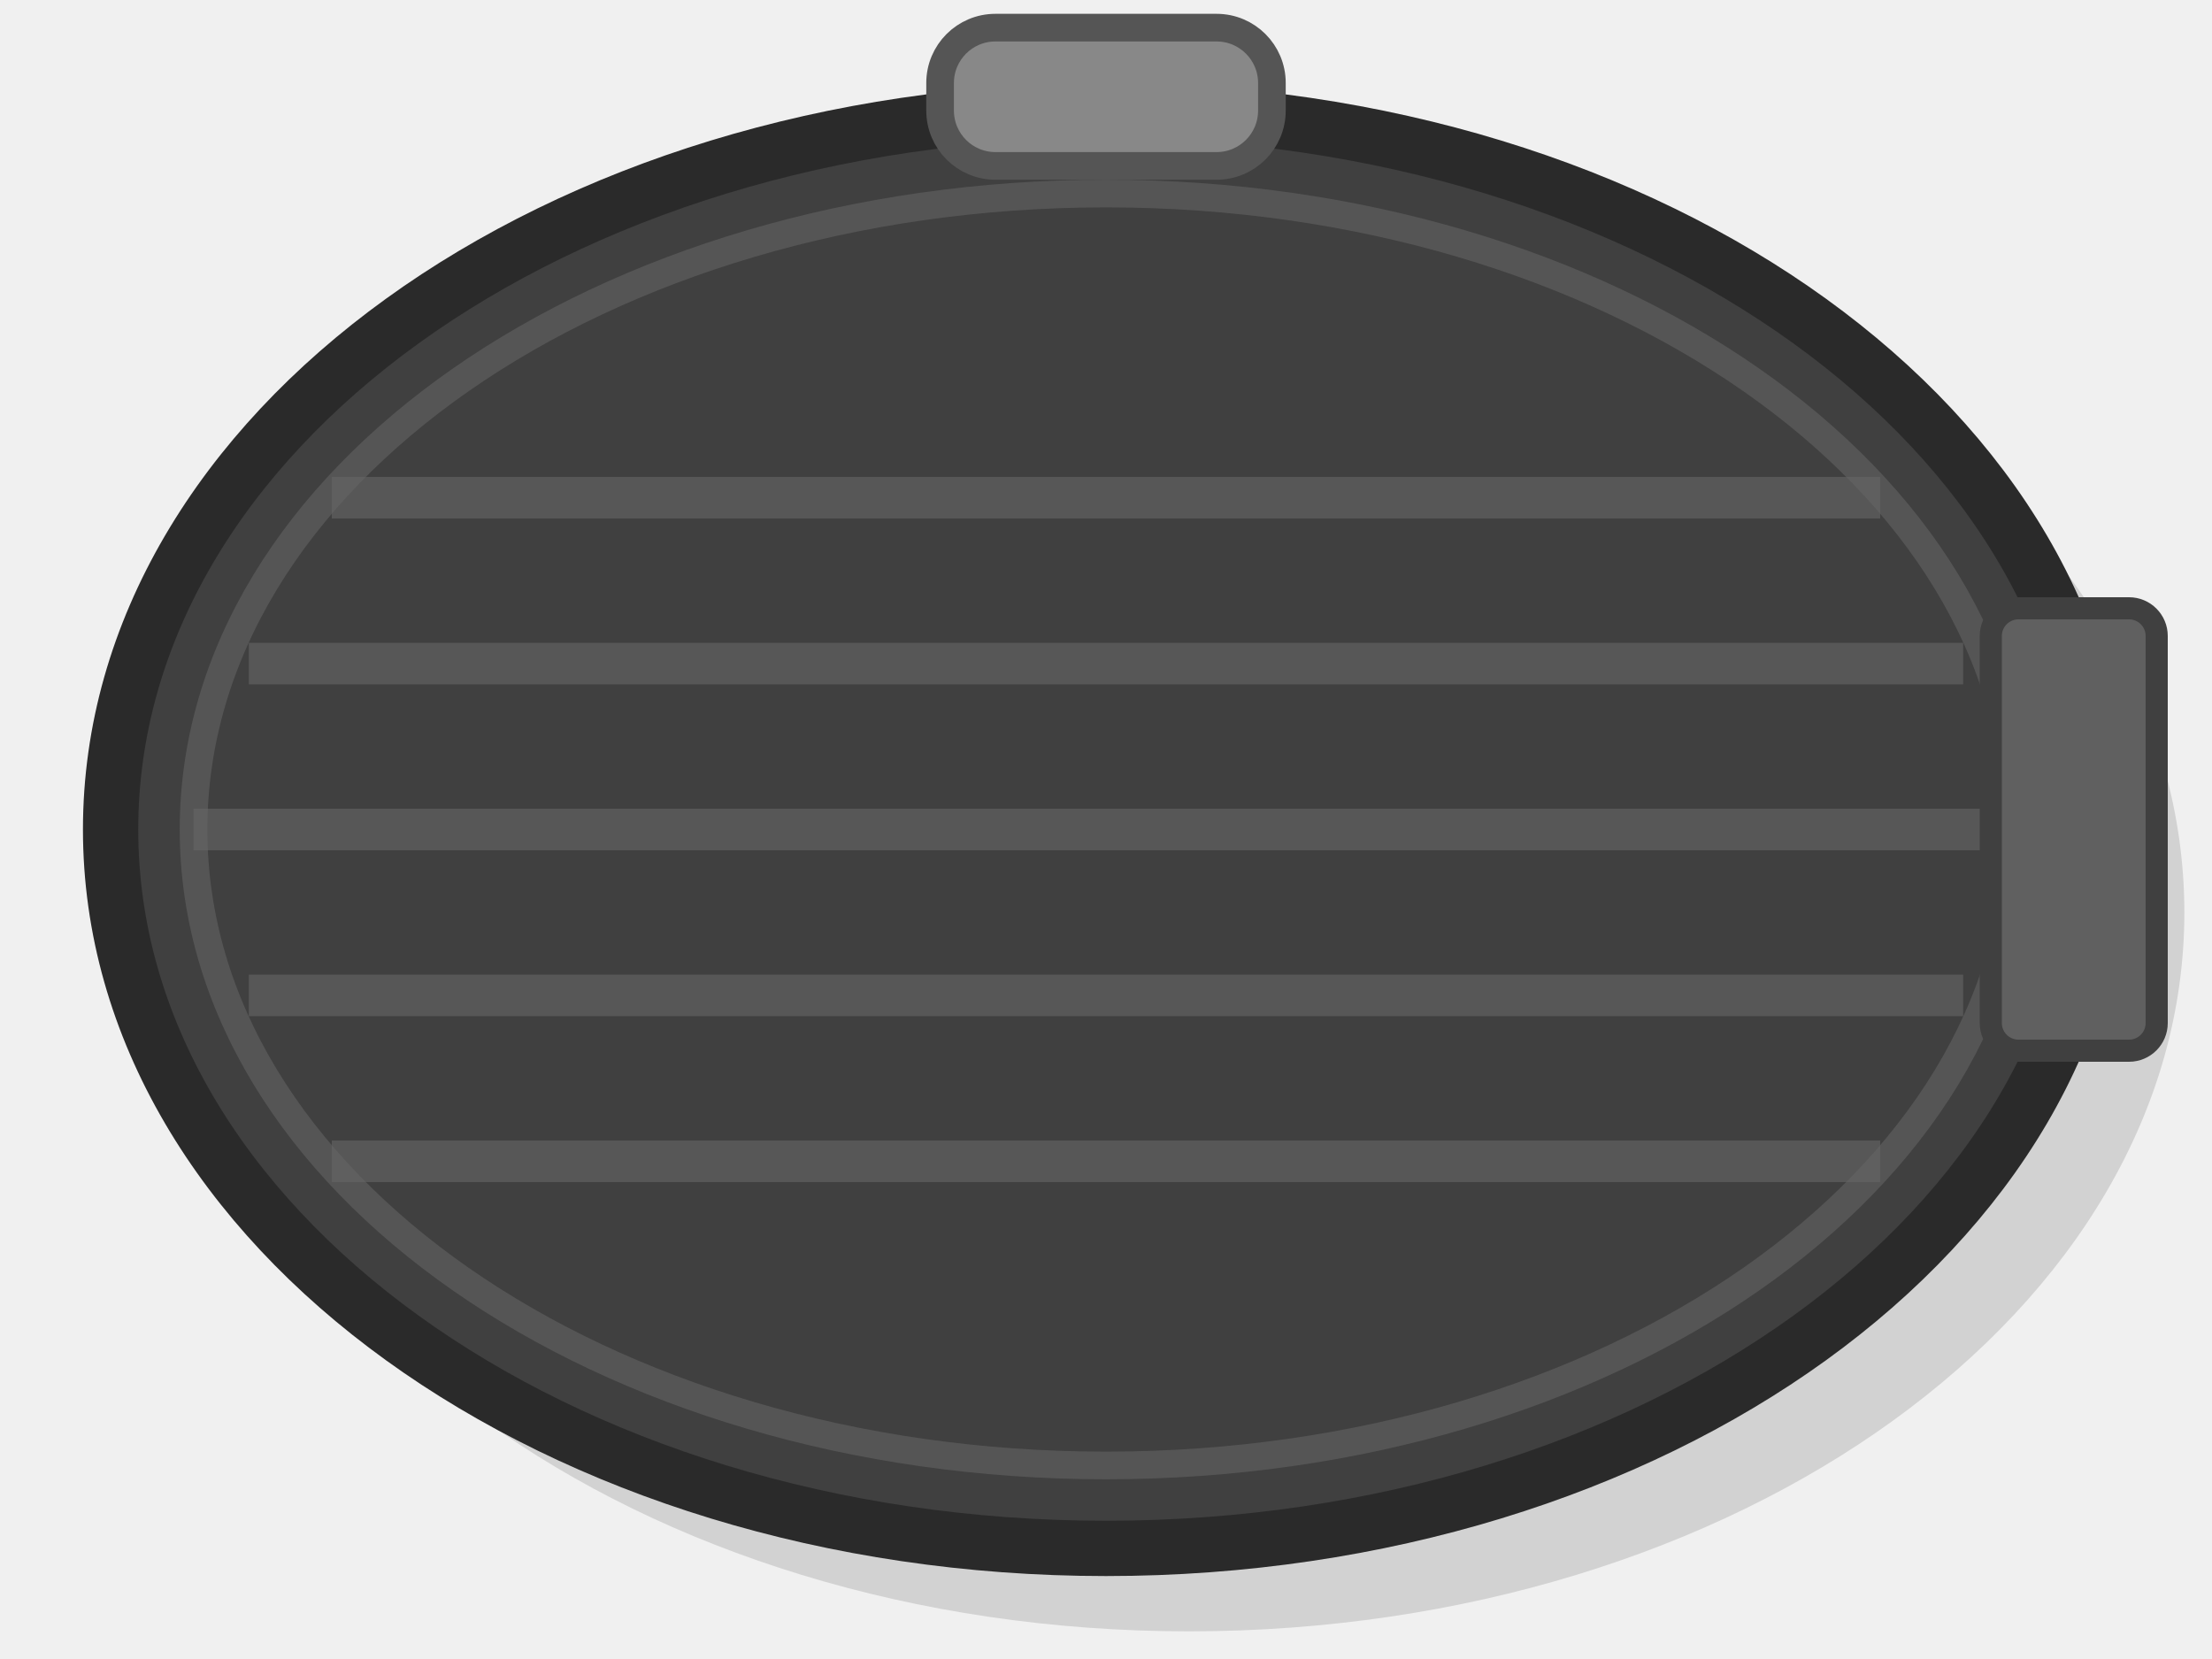
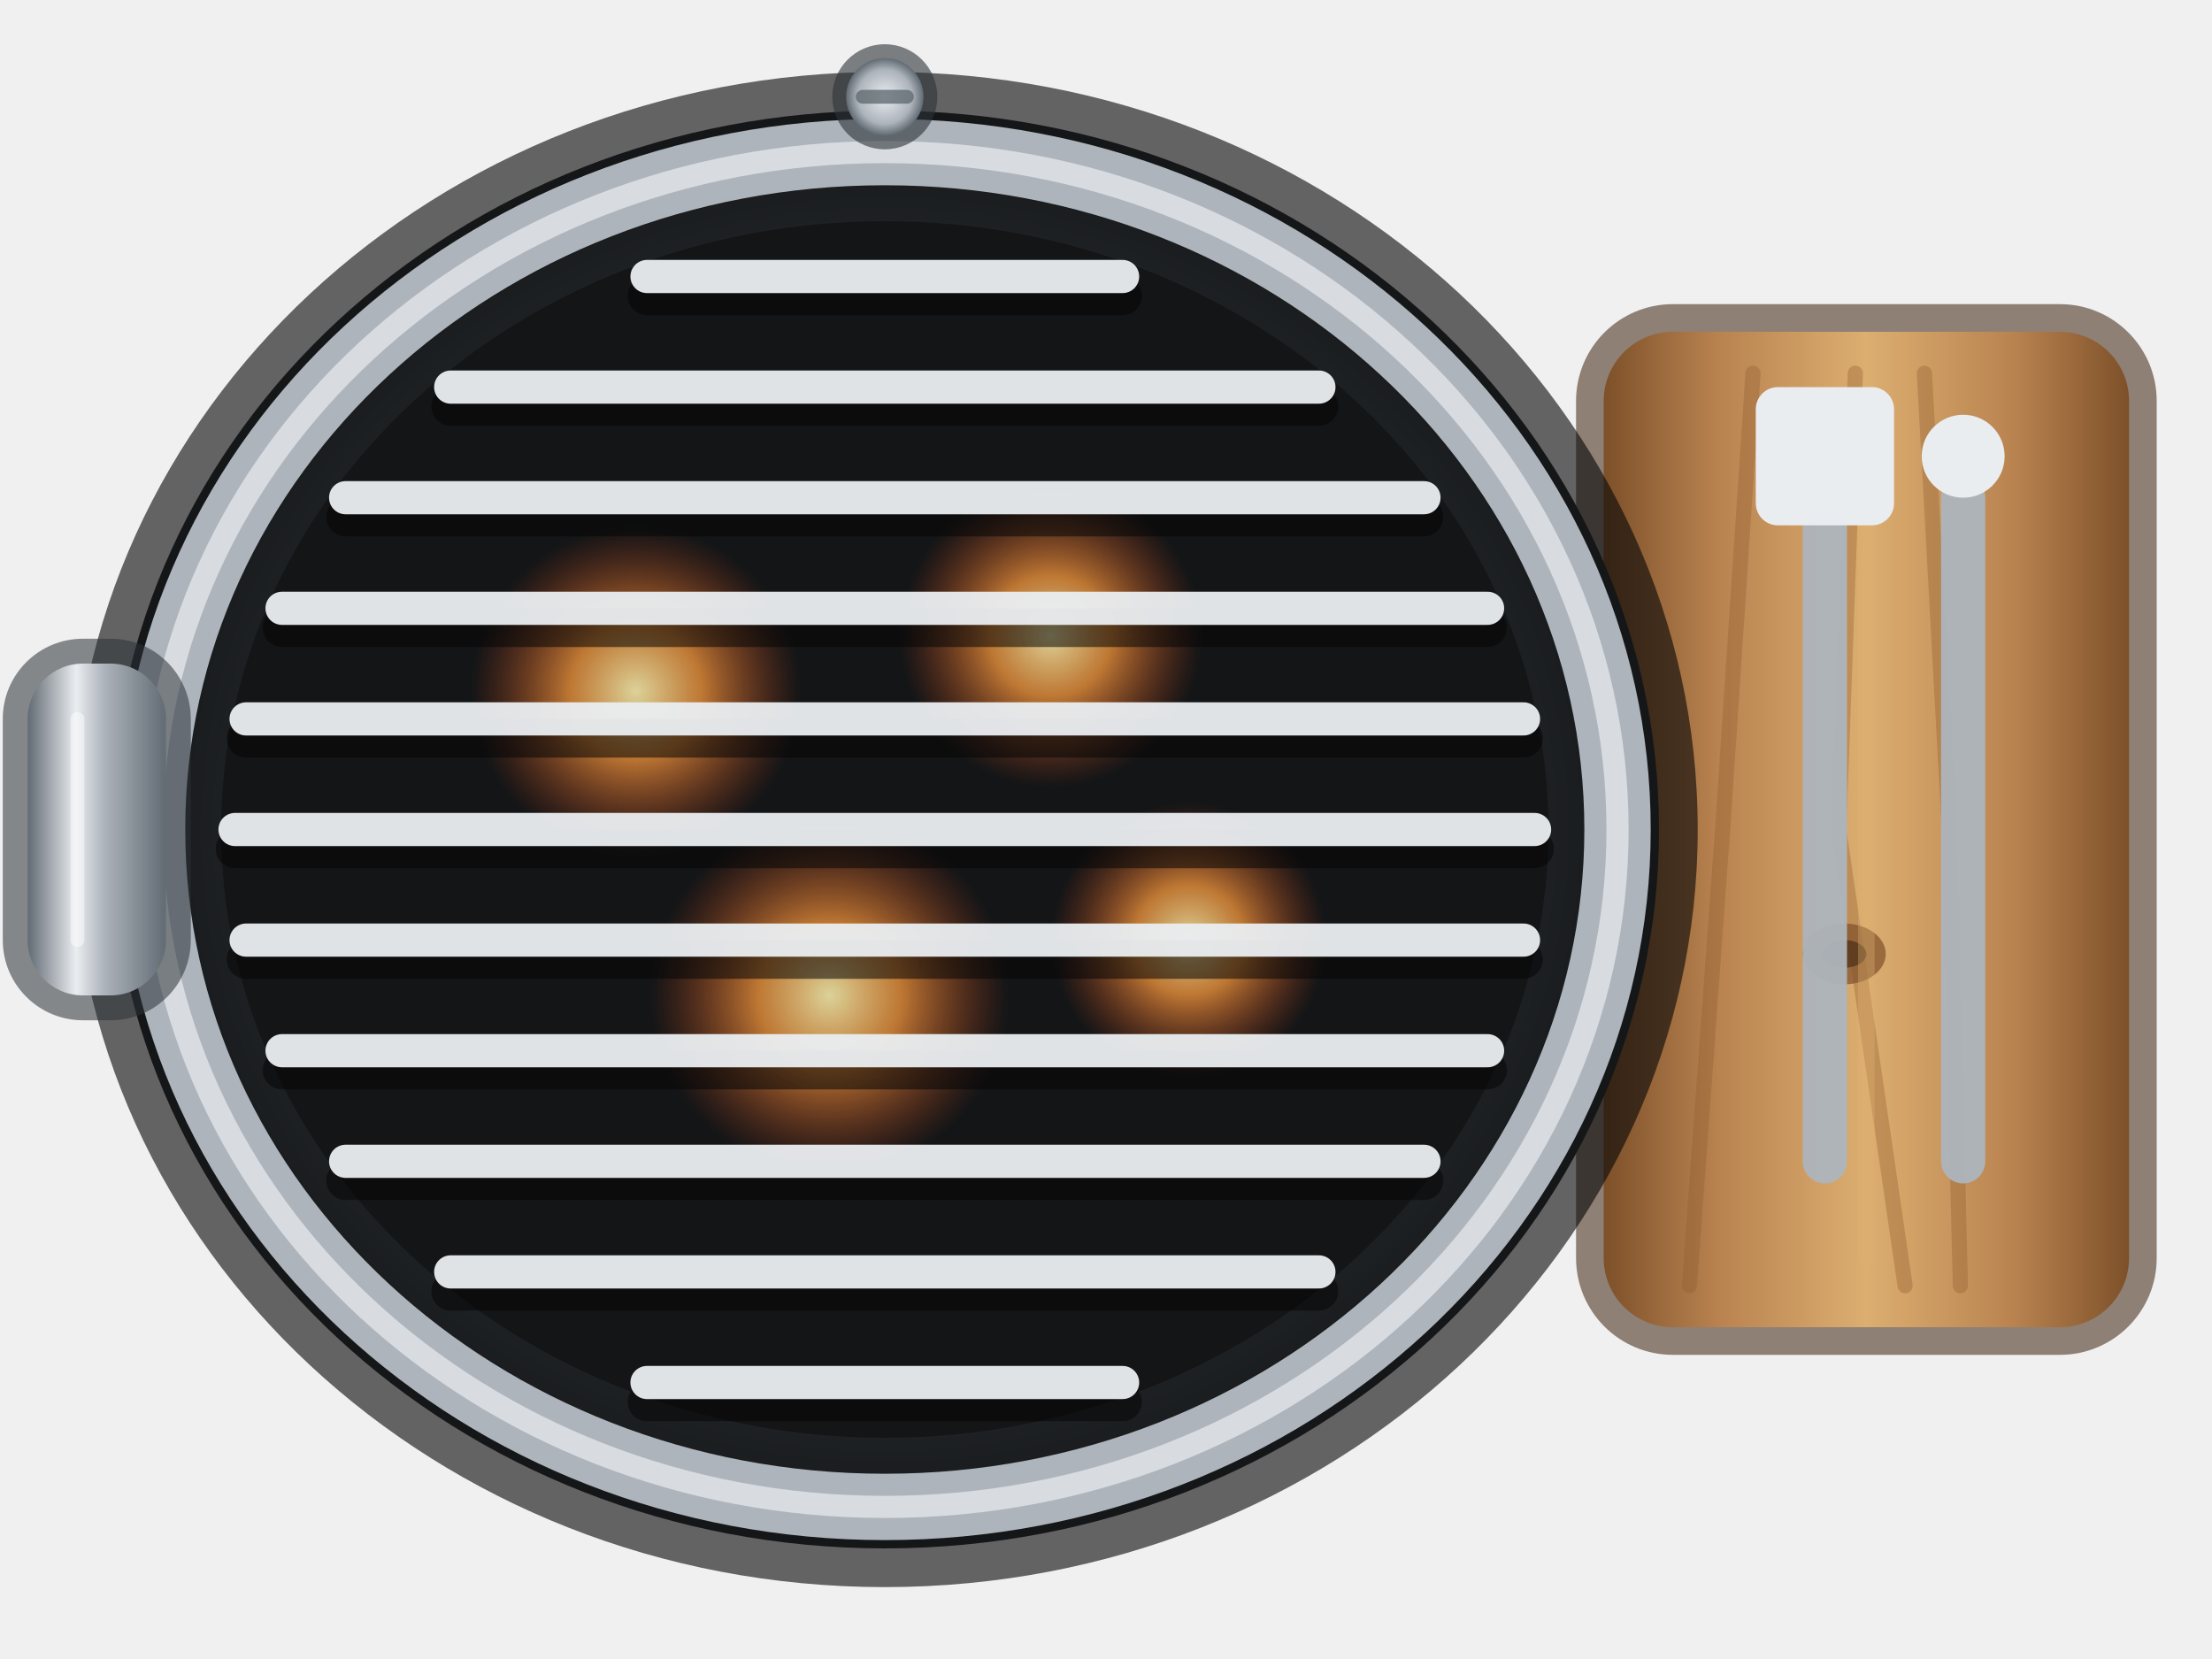
<svg xmlns="http://www.w3.org/2000/svg" viewBox="0 0 80 60">
-   <ellipse cx="43" cy="33" rx="36" ry="26" fill="#00000020" />
-   <ellipse cx="40" cy="30" rx="36" ry="26" fill="#404040" stroke="#2A2A2A" stroke-width="2" />
-   <ellipse cx="40" cy="30" rx="33" ry="23" fill="none" stroke="#555" stroke-width="1" />
-   <line x1="12" y1="18" x2="68" y2="18" stroke="#666" stroke-width="1.5" opacity="0.6" />
-   <line x1="9" y1="24" x2="71" y2="24" stroke="#666" stroke-width="1.5" opacity="0.6" />
-   <line x1="7" y1="30" x2="73" y2="30" stroke="#666" stroke-width="1.5" opacity="0.6" />
-   <line x1="9" y1="36" x2="71" y2="36" stroke="#666" stroke-width="1.5" opacity="0.6" />
-   <line x1="12" y1="42" x2="68" y2="42" stroke="#666" stroke-width="1.5" opacity="0.6" />
-   <rect x="34" y="1" width="12" height="5" rx="2" fill="#888" stroke="#555" stroke-width="1" />
-   <rect x="72" y="22" width="6" height="16" rx="1" fill="#606060" stroke="#404040" stroke-width="0.8" />
+   <defs>
+     <linearGradient id="bg9_l1" x1="0" y1="0" x2="1" y2="0">
+       <stop offset="0%" stop-color="#7d5029" />
+       <stop offset="22%" stop-color="#b98350" />
+       <stop offset="50%" stop-color="#dcae70" />
+       <stop offset="78%" stop-color="#b98350" />
+       <stop offset="100%" stop-color="#7d5029" />
+     </linearGradient>
+     <radialGradient id="bg9_r2" cx="50%" cy="50%" r="50%">
+       <stop offset="0%" stop-color="#70757a" />
+       <stop offset="55%" stop-color="#313538" />
+       <stop offset="100%" stop-color="#131517" />
+     </radialGradient>
+     <radialGradient id="bg9_r3" cx="50%" cy="50%" r="50%">
+       <stop offset="0%" stop-color="#fff4b0" stop-opacity="0.85" />
+       <stop offset="40%" stop-color="#ff9d3e" stop-opacity="0.723" />
+       <stop offset="100%" stop-color="#c8421a" stop-opacity="0" />
+     </radialGradient>
+     <radialGradient id="bg9_r4" cx="50%" cy="50%" r="50%">
+       <stop offset="0%" stop-color="#fff4b0" stop-opacity="0.85" />
+       <stop offset="40%" stop-color="#ff9d3e" stop-opacity="0.723" />
+       <stop offset="100%" stop-color="#c8421a" stop-opacity="0" />
+     </radialGradient>
+     <radialGradient id="bg9_r5" cx="50%" cy="50%" r="50%">
+       <stop offset="0%" stop-color="#fff4b0" stop-opacity="0.85" />
+       <stop offset="40%" stop-color="#ff9d3e" stop-opacity="0.723" />
+       <stop offset="100%" stop-color="#c8421a" stop-opacity="0" />
+     </radialGradient>
+     <radialGradient id="bg9_r6" cx="50%" cy="50%" r="50%">
+       <stop offset="0%" stop-color="#fff4b0" stop-opacity="0.85" />
+       <stop offset="40%" stop-color="#ff9d3e" stop-opacity="0.723" />
+       <stop offset="100%" stop-color="#c8421a" stop-opacity="0" />
+     </radialGradient>
+     <linearGradient id="bg9_l7" x1="0" y1="0" x2="1" y2="0">
+       <stop offset="0%" stop-color="#626b73" />
+       <stop offset="35%" stop-color="#eaedf0" />
+       <stop offset="55%" stop-color="#adb4bc" />
+       <stop offset="100%" stop-color="#626b73" />
+     </linearGradient>
+     <radialGradient id="bg9_r8" cx="50%" cy="50%" r="50%">
+       <stop offset="0%" stop-color="#eaedf0" />
+       <stop offset="70%" stop-color="#adb4bc" />
+       <stop offset="100%" stop-color="#626b73" />
+     </radialGradient>
+   </defs>
+   <rect x="57.0" y="11.0" width="21.0" height="38.0" rx="3.5" fill="#3f2510" opacity="0.55" />
+   <rect x="58.0" y="12.0" width="19.0" height="36.0" rx="2.5" fill="url(#bg9_l1)" />
+   <path d="M 63.4 13.5 L 62.3 30.0 L 61.1 46.5" fill="none" stroke="#8f5c2e" stroke-width="0.55" stroke-linecap="round" opacity="0.35" />
+   <path d="M 67.1 13.5 L 66.5 30.0 L 68.9 46.5" fill="none" stroke="#8f5c2e" stroke-width="0.55" stroke-linecap="round" opacity="0.35" />
+   <path d="M 69.6 13.5 L 70.5 30.0 L 70.9 46.5" fill="none" stroke="#8f5c2e" stroke-width="0.55" stroke-linecap="round" opacity="0.35" />
+   <ellipse cx="66.7" cy="34.5" rx="1.5" ry="1.1" fill="#7d5029" opacity="0.7" />
+   <ellipse cx="66.7" cy="34.5" rx="0.8" ry="0.5" fill="#3f2510" opacity="0.6" />
+   <line x1="67.5" y1="14.5" x2="67.5" y2="45.5" stroke="#dcae70" stroke-width="0.6" stroke-linecap="round" opacity="0.35" />
+   <line x1="66.0" y1="16.0" x2="66.0" y2="42.0" stroke="#adb4bc" stroke-width="1.6" stroke-linecap="round" opacity="0.95" />
+   <rect x="63.5" y="14.0" width="5.0" height="5.0" rx="0.8" fill="#eaedf0" />
+   <line x1="71.0" y1="18.0" x2="71.0" y2="42.0" stroke="#adb4bc" stroke-width="1.6" stroke-linecap="round" opacity="0.95" />
+   <rect x="69.5" y="15.0" width="3.0" height="3.0" rx="1.5" fill="#eaedf0" />
+   <ellipse cx="32.0" cy="30.0" rx="29.4" ry="27.4" fill="#050506" opacity="0.6" />
+   <ellipse cx="32.0" cy="30.0" rx="28.0" ry="26.0" fill="url(#bg9_r2)" />
+   <ellipse cx="32.0" cy="30.0" rx="24.0" ry="22.0" fill="#131517" />
+   <circle cx="23.0" cy="25.0" r="6.0" fill="url(#bg9_r3)" />
+   <circle cx="38.0" cy="23.0" r="5.5" fill="url(#bg9_r4)" />
+   <circle cx="30.0" cy="36.0" r="6.5" fill="url(#bg9_r5)" />
+   <circle cx="43.0" cy="34.0" r="5.0" fill="url(#bg9_r6)" />
+   <line x1="23.4" y1="10.7" x2="40.6" y2="10.7" stroke="#050506" stroke-width="1.4" stroke-linecap="round" opacity="0.55" />
+   <line x1="23.4" y1="10.0" x2="40.6" y2="10.0" stroke="#eaedf0" stroke-width="1.2" stroke-linecap="round" opacity="0.95" />
+   <line x1="16.3" y1="14.7" x2="47.7" y2="14.7" stroke="#050506" stroke-width="1.4" stroke-linecap="round" opacity="0.55" />
+   <line x1="16.3" y1="14.0" x2="47.7" y2="14.0" stroke="#eaedf0" stroke-width="1.2" stroke-linecap="round" opacity="0.95" />
+   <line x1="12.5" y1="18.7" x2="51.5" y2="18.7" stroke="#050506" stroke-width="1.4" stroke-linecap="round" opacity="0.55" />
+   <line x1="12.5" y1="18.0" x2="51.5" y2="18.0" stroke="#eaedf0" stroke-width="1.2" stroke-linecap="round" opacity="0.95" />
+   <line x1="10.2" y1="22.7" x2="53.8" y2="22.7" stroke="#050506" stroke-width="1.4" stroke-linecap="round" opacity="0.55" />
+   <line x1="10.2" y1="22.0" x2="53.8" y2="22.0" stroke="#eaedf0" stroke-width="1.2" stroke-linecap="round" opacity="0.95" />
+   <line x1="8.9" y1="26.7" x2="55.1" y2="26.7" stroke="#050506" stroke-width="1.4" stroke-linecap="round" opacity="0.55" />
+   <line x1="8.9" y1="26.0" x2="55.1" y2="26.0" stroke="#eaedf0" stroke-width="1.2" stroke-linecap="round" opacity="0.95" />
+   <line x1="8.5" y1="30.7" x2="55.5" y2="30.7" stroke="#050506" stroke-width="1.4" stroke-linecap="round" opacity="0.55" />
+   <line x1="8.5" y1="30.0" x2="55.5" y2="30.0" stroke="#eaedf0" stroke-width="1.2" stroke-linecap="round" opacity="0.95" />
+   <line x1="8.9" y1="34.7" x2="55.1" y2="34.7" stroke="#050506" stroke-width="1.4" stroke-linecap="round" opacity="0.55" />
+   <line x1="8.9" y1="34.0" x2="55.1" y2="34.0" stroke="#eaedf0" stroke-width="1.2" stroke-linecap="round" opacity="0.95" />
+   <line x1="10.2" y1="38.7" x2="53.8" y2="38.7" stroke="#050506" stroke-width="1.4" stroke-linecap="round" opacity="0.55" />
+   <line x1="10.2" y1="38.0" x2="53.8" y2="38.0" stroke="#eaedf0" stroke-width="1.2" stroke-linecap="round" opacity="0.95" />
+   <line x1="12.5" y1="42.7" x2="51.5" y2="42.7" stroke="#050506" stroke-width="1.4" stroke-linecap="round" opacity="0.55" />
+   <line x1="12.5" y1="42.0" x2="51.5" y2="42.0" stroke="#eaedf0" stroke-width="1.2" stroke-linecap="round" opacity="0.95" />
+   <line x1="16.3" y1="46.7" x2="47.7" y2="46.7" stroke="#050506" stroke-width="1.4" stroke-linecap="round" opacity="0.55" />
+   <line x1="16.3" y1="46.0" x2="47.7" y2="46.0" stroke="#eaedf0" stroke-width="1.2" stroke-linecap="round" opacity="0.95" />
+   <line x1="23.4" y1="50.7" x2="40.6" y2="50.7" stroke="#050506" stroke-width="1.4" stroke-linecap="round" opacity="0.55" />
+   <line x1="23.4" y1="50.0" x2="40.6" y2="50.0" stroke="#eaedf0" stroke-width="1.2" stroke-linecap="round" opacity="0.95" />
+   <ellipse cx="32.0" cy="30.0" rx="26.5" ry="24.5" fill="none" stroke="#adb4bc" stroke-width="2.4" />
+   <ellipse cx="32.0" cy="30.0" rx="26.5" ry="24.5" fill="none" stroke="#eaedf0" stroke-width="0.8" opacity="0.7" />
+   <rect x="0.1" y="23.1" width="6.8" height="13.8" rx="2.9" fill="#2c3237" opacity="0.55" />
+   <rect x="1.0" y="24.0" width="5.0" height="12.0" rx="2" fill="url(#bg9_l7)" />
+   <line x1="2.8" y1="26.0" x2="2.8" y2="34.0" stroke="#ffffff" stroke-width="0.5" stroke-linecap="round" opacity="0.45" />
+   <circle cx="32.0" cy="3.5" r="1.9" fill="#2c3237" opacity="0.6" />
+   <circle cx="32.0" cy="3.5" r="1.4" fill="url(#bg9_r8)" />
+   <line x1="31.2" y1="3.5" x2="32.8" y2="3.5" stroke="#626b73" stroke-width="0.5" stroke-linecap="round" opacity="0.8" />
</svg>
